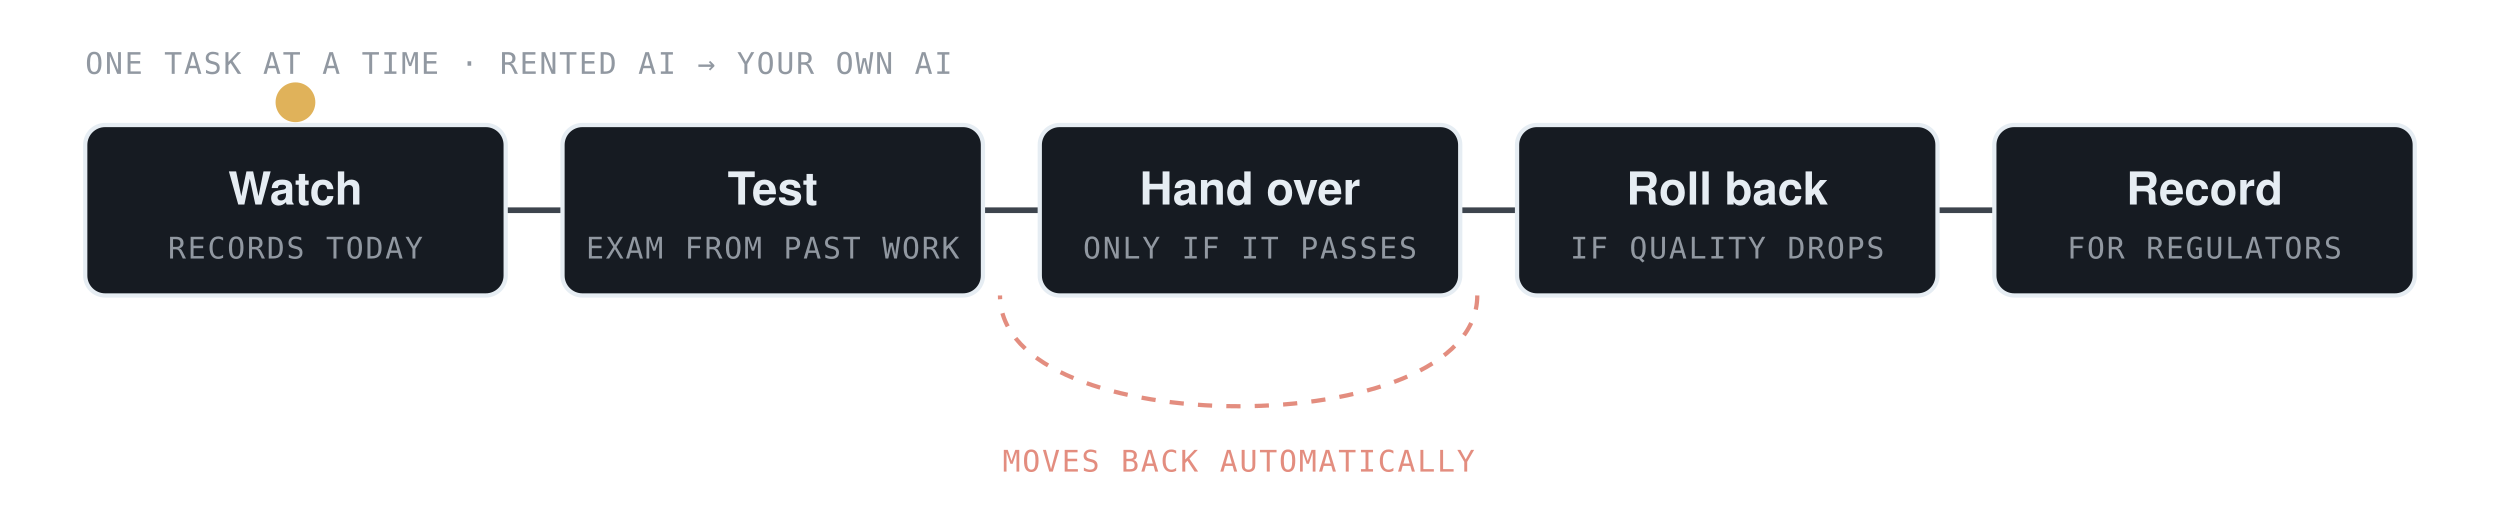
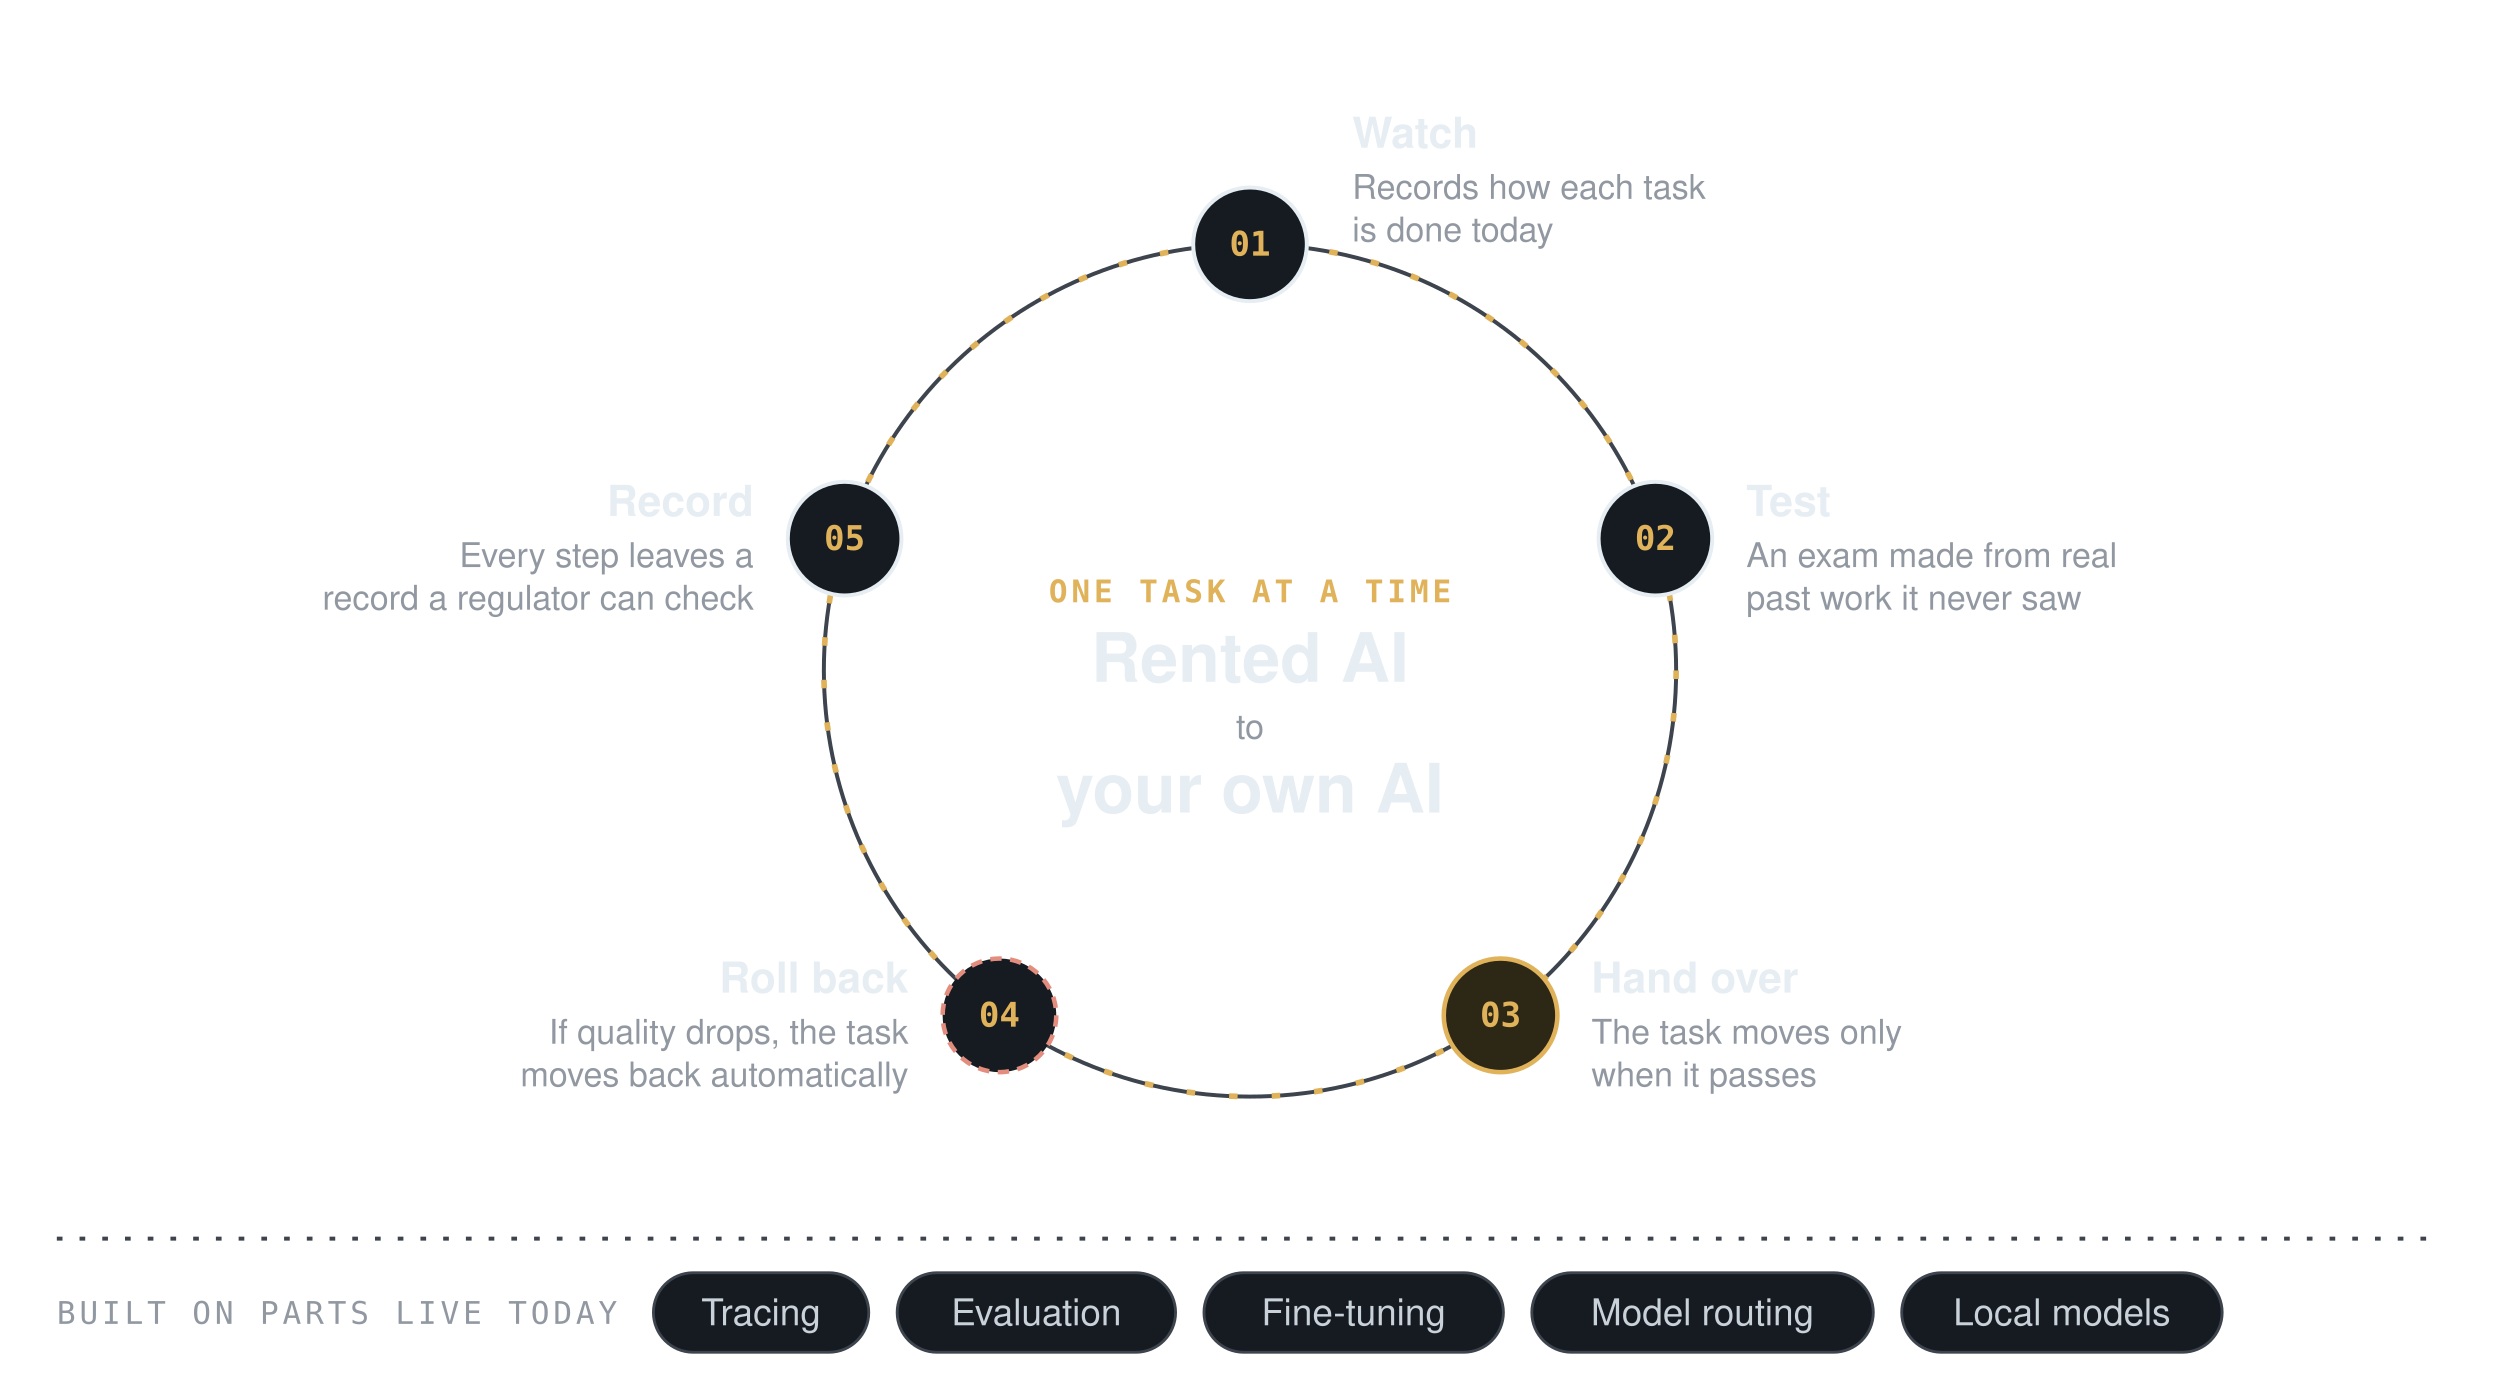
- <svg xmlns="http://www.w3.org/2000/svg" viewBox="0 0 880 180" width="880" height="180" role="img" aria-label="How the handover works: Watch, Test, Hand over, Roll back, Record. A task moves to your own AI only after it passes; if quality drops it moves back.">
+ <svg xmlns="http://www.w3.org/2000/svg" viewBox="0 0 880 488" width="880" height="488" role="img" aria-label="How the handover works: a loop of Watch, Test, Hand over, Record and Roll back, moving one task at a time from rented AI to your own AI, built on tracing, evaluation, fine-tuning, model routing and local models">
  <style>
-     .box{fill:#161b22;stroke:#e6edf3;stroke-width:1.5}
-     .t{font:600 16px -apple-system,BlinkMacSystemFont,'Segoe UI',Helvetica,Arial,sans-serif;fill:#e6edf3}
-     .s{font:500 10.5px ui-monospace,SFMono-Regular,Menlo,Consolas,monospace;fill:#9198a1;letter-spacing:.06em}
-     .wire{stroke:#3d444d;stroke-width:2}
-     .back{fill:none;stroke:#e38d7f;stroke-width:1.5;stroke-dasharray:5 5}
-     .bl{font:500 10.5px ui-monospace,SFMono-Regular,Menlo,Consolas,monospace;fill:#e38d7f;letter-spacing:.06em}
-     .tok{fill:#e0b25a;animation:ride 8s infinite}
-     .pass{font:600 11px ui-monospace,SFMono-Regular,Menlo,Consolas,monospace;fill:#8fc39b;letter-spacing:.06em;opacity:0;animation:pass 8s infinite}
-     @keyframes ride{0%{transform:translateX(0);opacity:0}4%{opacity:1}
-       18%,24%{transform:translateX(168px)}38%,46%{transform:translateX(336px)}
-       60%,66%{transform:translateX(504px)}82%,94%{transform:translateX(672px);opacity:1}100%{transform:translateX(672px);opacity:0}}
-     @keyframes pass{0%,36%{opacity:0}40%,52%{opacity:1}58%,100%{opacity:0}}
-     @media (prefers-reduced-motion:reduce){.tok,.pass{animation:none}.tok{transform:translateX(336px)}}
-     </style>
-   <line class="wire" x1="104" y1="74" x2="776" y2="74" />
-   <path class="back" d="M520 104 C 520 156, 352 156, 352 104" />
-   <text class="bl" x="436" y="166" text-anchor="middle">MOVES BACK AUTOMATICALLY</text>
-   <rect class="box" x="30" y="44" width="148" height="60" rx="7" />
-   <text class="t" x="104" y="72" text-anchor="middle">Watch</text>
-   <text class="s" x="104" y="91" text-anchor="middle">RECORDS TODAY</text>
-   <rect class="box" x="198" y="44" width="148" height="60" rx="7" />
-   <text class="t" x="272" y="72" text-anchor="middle">Test</text>
-   <text class="s" x="272" y="91" text-anchor="middle">EXAM FROM PAST WORK</text>
-   <rect class="box" x="366" y="44" width="148" height="60" rx="7" />
-   <text class="t" x="440" y="72" text-anchor="middle">Hand over</text>
-   <text class="s" x="440" y="91" text-anchor="middle">ONLY IF IT PASSES</text>
-   <rect class="box" x="534" y="44" width="148" height="60" rx="7" />
-   <text class="t" x="608" y="72" text-anchor="middle">Roll back</text>
-   <text class="s" x="608" y="91" text-anchor="middle">IF QUALITY DROPS</text>
-   <rect class="box" x="702" y="44" width="148" height="60" rx="7" />
-   <text class="t" x="776" y="72" text-anchor="middle">Record</text>
-   <text class="s" x="776" y="91" text-anchor="middle">FOR REGULATORS</text>
-   <text class="s" x="30" y="26">ONE TASK AT A TIME · RENTED AI → YOUR OWN AI</text>
-   <text class="pass" x="436" y="128" text-anchor="middle">✓ PASSED</text>
-   <circle class="tok" cx="104" cy="36" r="7" />
+ .eb{font:500 11px ui-monospace,SFMono-Regular,Menlo,Consolas,monospace;fill:#9198a1;letter-spacing:.12em}
+ .ebA{font:600 11px ui-monospace,SFMono-Regular,Menlo,Consolas,monospace;fill:#e0b25a;letter-spacing:.12em}
+ .h1{font:650 22px -apple-system,BlinkMacSystemFont,'Segoe UI',Helvetica,Arial,sans-serif;fill:#e6edf3}
+ .h2{font:600 15px -apple-system,BlinkMacSystemFont,'Segoe UI',Helvetica,Arial,sans-serif;fill:#e6edf3}
+ .tx{font:400 13px -apple-system,BlinkMacSystemFont,'Segoe UI',Helvetica,Arial,sans-serif;fill:#c9d1d9}
+ .sm{font:400 12px -apple-system,BlinkMacSystemFont,'Segoe UI',Helvetica,Arial,sans-serif;fill:#9198a1}
+ .mono{font:500 12px ui-monospace,SFMono-Regular,Menlo,Consolas,monospace;fill:#e6edf3}
+ .pill{fill:#161b22;stroke:#3d444d;stroke-width:1}
+ .pillHi{fill:#2d2716;stroke:#e0b25a;stroke-width:1.2}
+ .card{fill:#161b22;stroke:#e6edf3;stroke-width:1.4}
+ .soft{fill:#1c2128;stroke:#3d444d;stroke-width:1}
+ .dash{fill:none;stroke:#e0b25a;stroke-width:1.4;stroke-dasharray:6 6}
+ .wire{fill:none;stroke:#3d444d;stroke-width:1.4}
+ .flow{fill:none;stroke:#e0b25a;stroke-width:1.6;stroke-dasharray:4 10;animation:flow 1.6s linear infinite}
+ .flowR{fill:none;stroke:#e0b25a;stroke-width:1.6;stroke-dasharray:4 10;animation:flowR 1.6s linear infinite}
+ .okb{fill:#1f3326} .okt{font:600 11px -apple-system,BlinkMacSystemFont,'Segoe UI',Helvetica,Arial,sans-serif;fill:#8fc39b}
+ .acb{fill:#3a2f1a} .act{font:600 11px -apple-system,BlinkMacSystemFont,'Segoe UI',Helvetica,Arial,sans-serif;fill:#e0b25a}
+ .dot{fill:#e0b25a}
+ @keyframes flow{to{stroke-dashoffset:-28}}
+ @keyframes flowR{to{stroke-dashoffset:28}}
+ @media (prefers-reduced-motion:reduce){*{animation:none!important}}
+ 
+ .orbit{fill:none;stroke:#3d444d;stroke-width:1.4}
+ .orbitF{fill:none;stroke:#e0b25a;stroke-width:2;stroke-dasharray:3 12;animation:flow 1.8s linear infinite}
+ .node{fill:#161b22;stroke:#e6edf3;stroke-width:1.4}
+ .nodeBack{fill:#161b22;stroke:#e38d7f;stroke-width:1.6;stroke-dasharray:4 3}
+ .nodeHi{fill:#2d2716;stroke:#e0b25a;stroke-width:1.6}
+ .num{font:650 12px ui-monospace,SFMono-Regular,Menlo,Consolas,monospace;fill:#e0b25a}
+ .back{fill:none;stroke:#e38d7f;stroke-width:1.6;stroke-dasharray:6 6;animation:flowR 1.6s linear infinite}
+ .bt{font:600 11px ui-monospace,SFMono-Regular,Menlo,Consolas,monospace;fill:#e38d7f;letter-spacing:.08em}
+ .spin{transform-origin:440px 236px;animation:spin 10s linear infinite}
+ @keyframes spin{to{transform:rotate(360deg)}}
+ </style>
+   <circle class="orbit" cx="440" cy="236" r="150" />
+   <circle class="orbitF" cx="440" cy="236" r="150" />
+   <g class="spin">
+     <circle class="dot" cx="440" cy="86" r="6" />
+   </g>
+   <text class="ebA" x="440" y="212" text-anchor="middle">ONE TASK AT A TIME</text>
+   <text class="h1" x="440" y="240" text-anchor="middle" style="font-size:24px">Rented AI</text>
+   <text class="sm" x="440" y="260" text-anchor="middle">to</text>
+   <text class="h1" x="440" y="286" text-anchor="middle" style="font-size:24px">your own AI</text>
+   <circle class="node" cx="440.0" cy="86.0" r="20" />
+   <text class="num" x="440.0" y="90.0" text-anchor="middle">01</text>
+   <text class="h2" x="476.0" y="52.0" text-anchor="start">Watch</text>
+   <text class="sm" x="476.0" y="70.0" text-anchor="start">Records how each task</text>
+   <text class="sm" x="476.0" y="85.0" text-anchor="start">is done today</text>
+   <circle class="node" cx="582.7" cy="189.6" r="20" />
+   <text class="num" x="582.7" y="193.6" text-anchor="middle">02</text>
+   <text class="h2" x="614.7" y="181.6" text-anchor="start">Test</text>
+   <text class="sm" x="614.7" y="199.6" text-anchor="start">An exam made from real</text>
+   <text class="sm" x="614.7" y="214.6" text-anchor="start">past work it never saw</text>
+   <circle class="nodeHi" cx="528.2" cy="357.4" r="20" />
+   <text class="num" x="528.2" y="361.4" text-anchor="middle">03</text>
+   <text class="h2" x="560.2" y="349.4" text-anchor="start">Hand over</text>
+   <text class="sm" x="560.2" y="367.4" text-anchor="start">The task moves only</text>
+   <text class="sm" x="560.2" y="382.4" text-anchor="start">when it passes</text>
+   <circle class="nodeBack" cx="351.8" cy="357.4" r="20" />
+   <text class="num" x="351.8" y="361.4" text-anchor="middle">04</text>
+   <text class="h2" x="319.8" y="349.4" text-anchor="end">Roll back</text>
+   <text class="sm" x="319.8" y="367.4" text-anchor="end">If quality drops, the task</text>
+   <text class="sm" x="319.8" y="382.4" text-anchor="end">moves back automatically</text>
+   <circle class="node" cx="297.3" cy="189.6" r="20" />
+   <text class="num" x="297.3" y="193.6" text-anchor="middle">05</text>
+   <text class="h2" x="265.3" y="181.6" text-anchor="end">Record</text>
+   <text class="sm" x="265.3" y="199.6" text-anchor="end">Every step leaves a</text>
+   <text class="sm" x="265.3" y="214.6" text-anchor="end">record a regulator can check</text>
+   <line x1="20" y1="436" x2="860" y2="436" style="stroke-dasharray:2 6" class="wire" />
+   <text class="eb" x="20" y="466">BUILT ON PARTS LIVE TODAY</text>
+   <rect class="pill" x="230" y="448" width="75.8" height="28" rx="14.0" />
+   <text class="tx" x="267.9" y="466.5" text-anchor="middle">Tracing</text>
+   <rect class="pill" x="315.8" y="448" width="98.0" height="28" rx="14.0" />
+   <text class="tx" x="364.8" y="466.5" text-anchor="middle">Evaluation</text>
+   <rect class="pill" x="423.8" y="448" width="105.4" height="28" rx="14.0" />
+   <text class="tx" x="476.5" y="466.5" text-anchor="middle">Fine-tuning</text>
+   <rect class="pill" x="539.2" y="448" width="120.2" height="28" rx="14.0" />
+   <text class="tx" x="599.3" y="466.5" text-anchor="middle">Model routing</text>
+   <rect class="pill" x="669.4" y="448" width="112.8" height="28" rx="14.0" />
+   <text class="tx" x="725.8" y="466.5" text-anchor="middle">Local models</text>
</svg>
